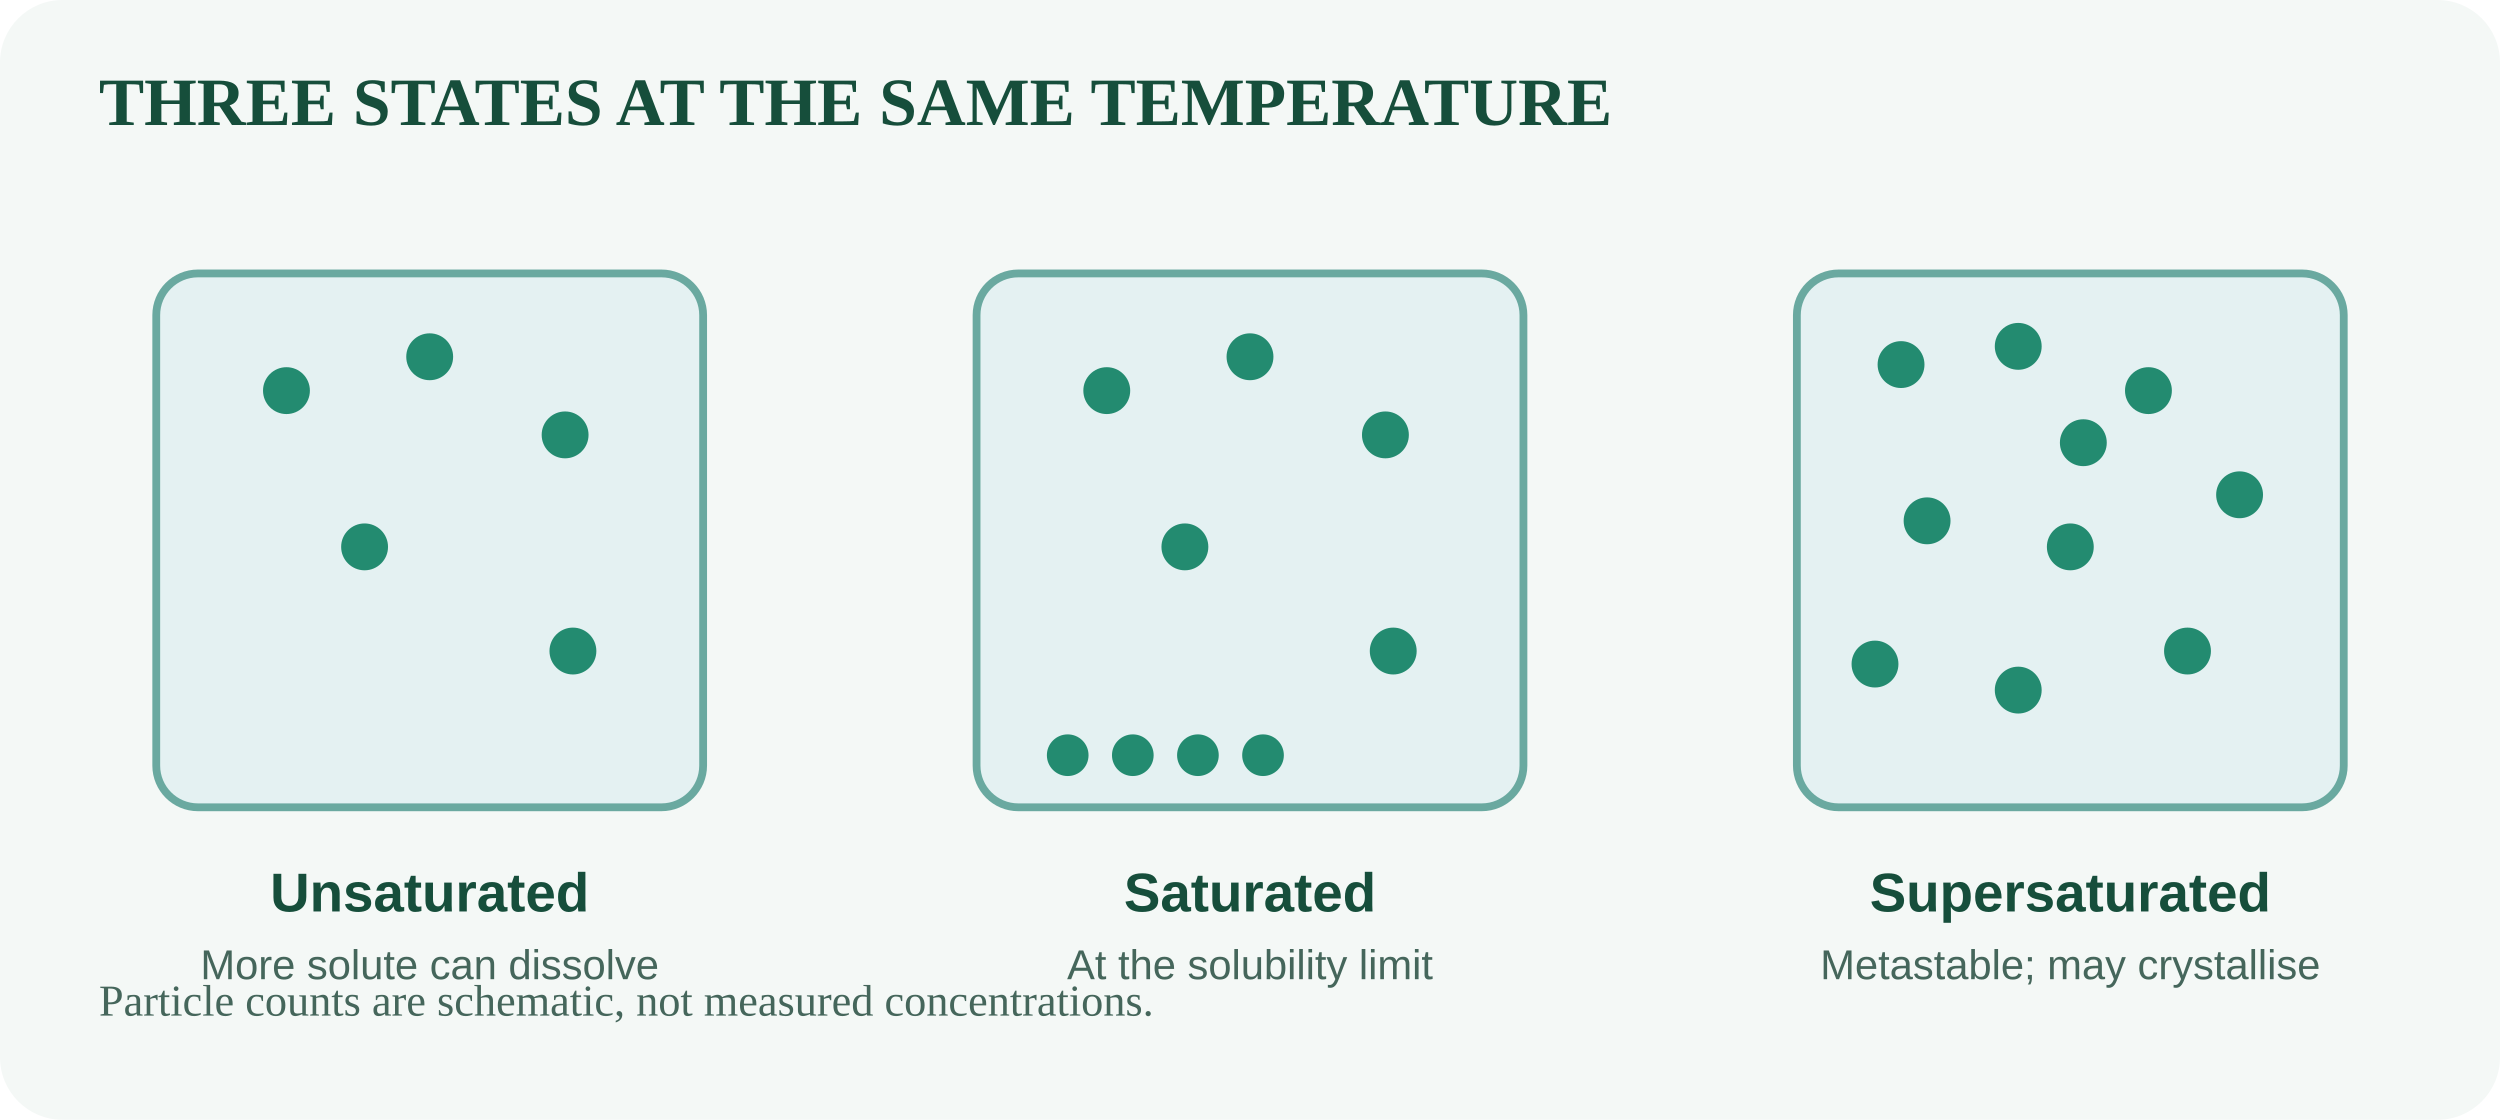
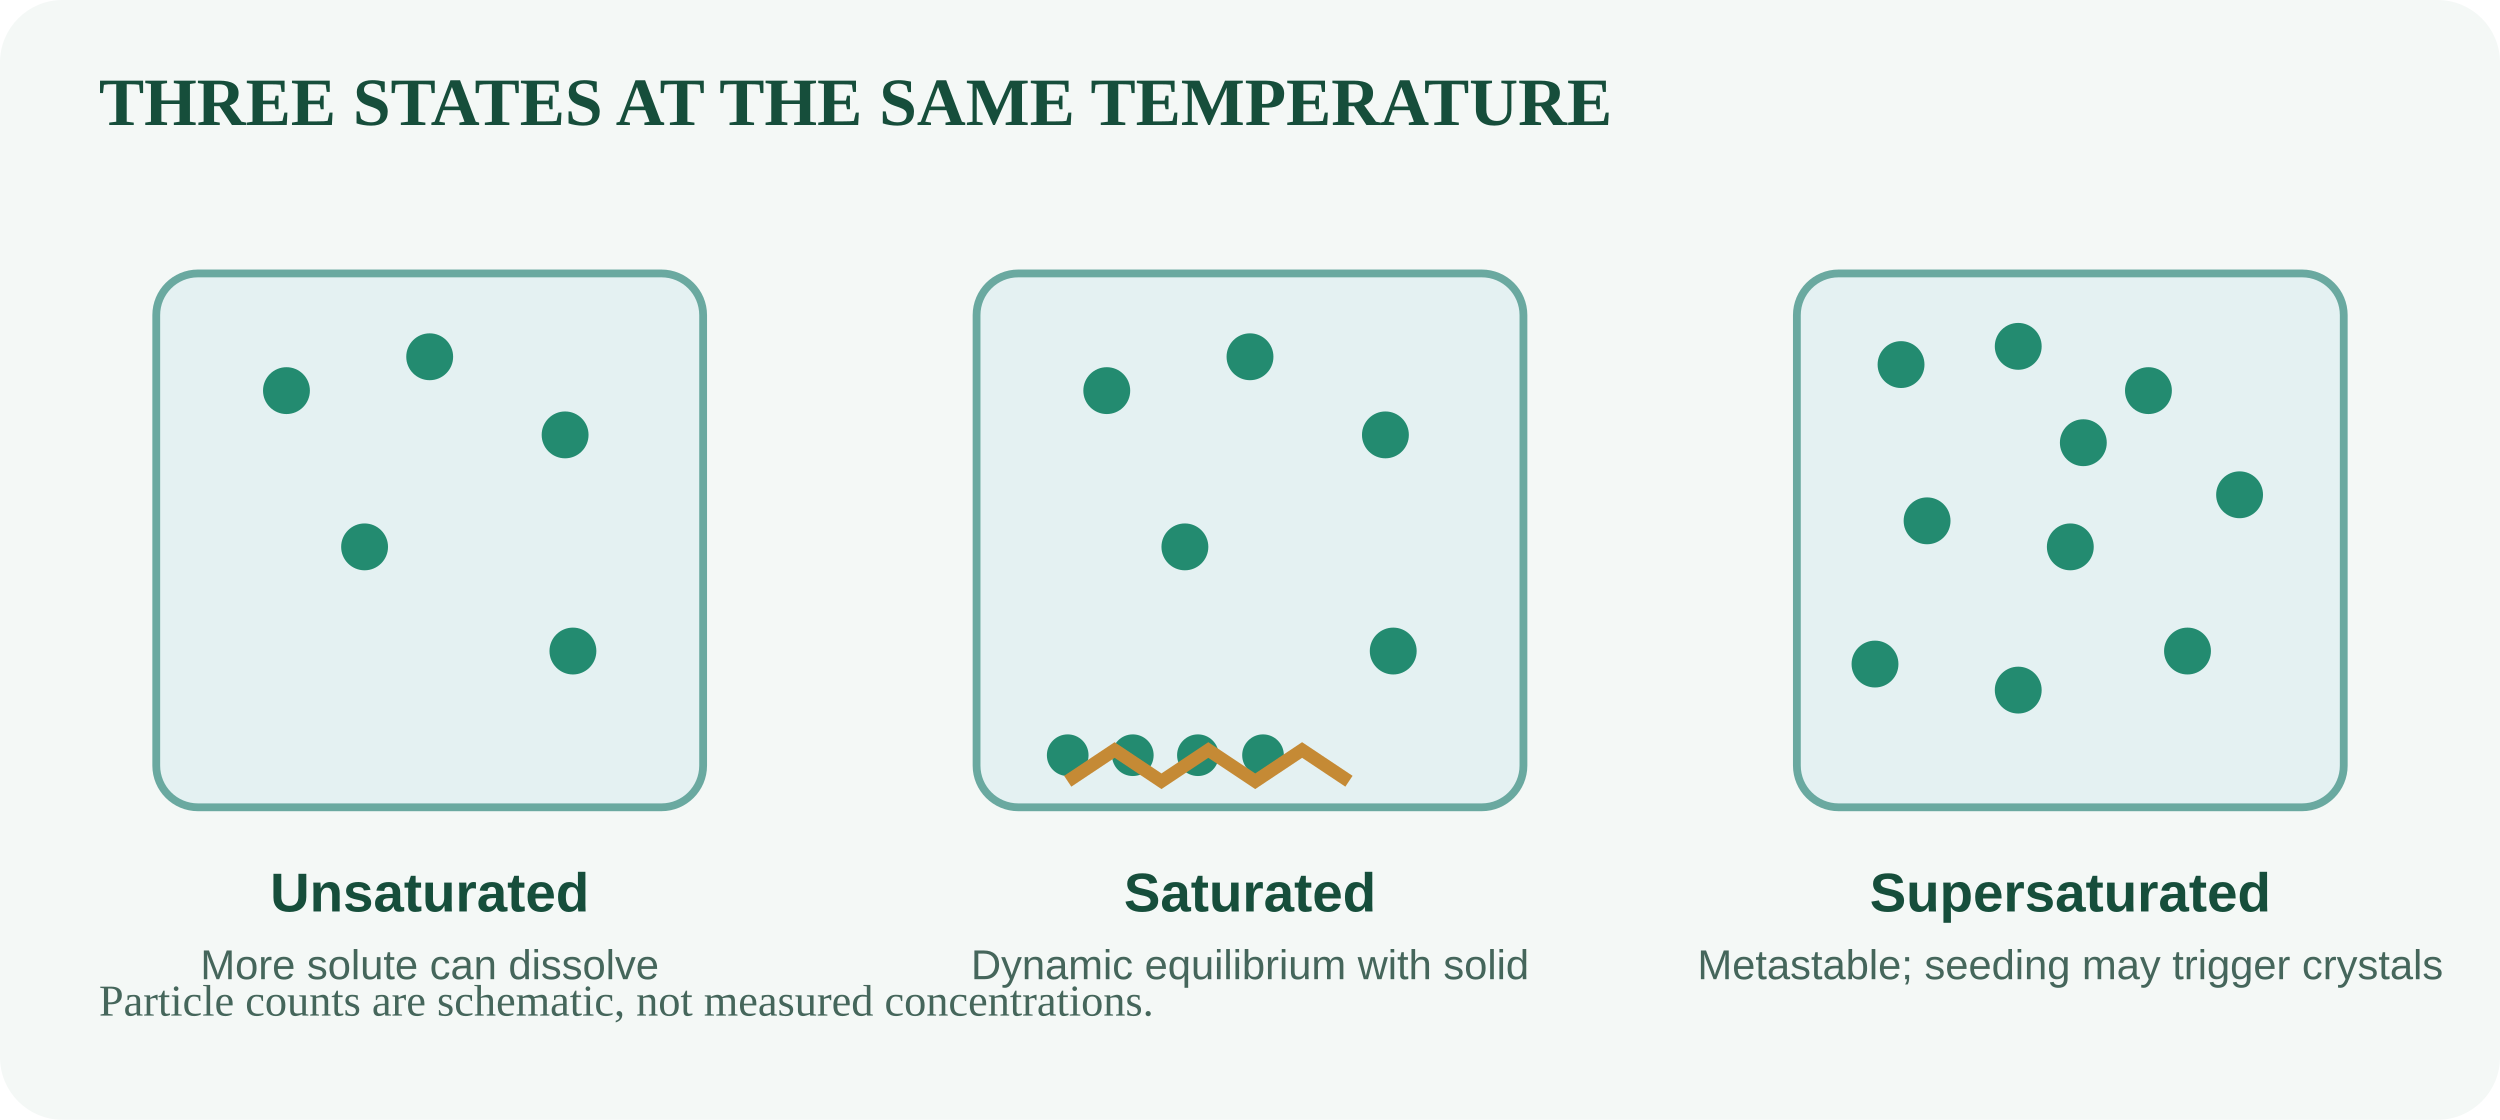
<svg xmlns="http://www.w3.org/2000/svg" viewBox="0 0 960 430" role="img" aria-labelledby="t d">
  <rect width="960" height="430" rx="24" fill="#f4f8f6" />
  <text x="38" y="48" font-size="26" font-weight="700" fill="#164e3b">THREE STATES AT THE SAME TEMPERATURE</text>
  <g font-family="Arial" text-anchor="middle">
    <g transform="translate(165 105)">
      <rect x="-105" y="0" width="210" height="205" rx="16" fill="#e4f1f2" stroke="#6aa9a0" stroke-width="3" />
      <g fill="#238b70">
        <circle cx="-55" cy="45" r="9" />
        <circle cx="0" cy="32" r="9" />
        <circle cx="52" cy="62" r="9" />
        <circle cx="-25" cy="105" r="9" />
        <circle cx="55" cy="145" r="9" />
      </g>
      <text y="245" font-size="21" font-weight="700" fill="#164e3b">Unsaturated</text>
      <text y="271" font-size="16" fill="#45665b">More solute can dissolve</text>
    </g>
    <g transform="translate(480 105)">
      <rect x="-105" y="0" width="210" height="205" rx="16" fill="#e4f1f2" stroke="#6aa9a0" stroke-width="3" />
      <g fill="#238b70">
        <circle cx="-55" cy="45" r="9" />
        <circle cx="0" cy="32" r="9" />
        <circle cx="52" cy="62" r="9" />
        <circle cx="-25" cy="105" r="9" />
        <circle cx="55" cy="145" r="9" />
        <circle cx="-70" cy="185" r="8" />
        <circle cx="-45" cy="185" r="8" />
        <circle cx="-20" cy="185" r="8" />
        <circle cx="5" cy="185" r="8" />
      </g>
+       <path d="M-70 195 l18 -12 18 12 18 -12 18 12 18 -12 18 12" fill="none" stroke="#c58a35" stroke-width="5" />
      <text y="245" font-size="21" font-weight="700" fill="#164e3b">Saturated</text>
-       <text y="271" font-size="16" fill="#45665b">At the solubility limit</text>
+       <text y="271" font-size="16" fill="#45665b">Dynamic equilibrium with solid</text>
    </g>
    <g transform="translate(795 105)">
      <rect x="-105" y="0" width="210" height="205" rx="16" fill="#e4f1f2" stroke="#6aa9a0" stroke-width="3" />
      <g fill="#238b70">
        <circle cx="-65" cy="35" r="9" />
        <circle cx="-20" cy="28" r="9" />
        <circle cx="30" cy="45" r="9" />
        <circle cx="65" cy="85" r="9" />
        <circle cx="-55" cy="95" r="9" />
        <circle cx="0" cy="105" r="9" />
        <circle cx="45" cy="145" r="9" />
        <circle cx="-20" cy="160" r="9" />
        <circle cx="5" cy="65" r="9" />
        <circle cx="-75" cy="150" r="9" />
      </g>
      <text y="245" font-size="21" font-weight="700" fill="#164e3b">Supersaturated</text>
-       <text y="271" font-size="16" fill="#45665b">Metastable; may crystallise</text>
+       <text y="271" font-size="16" fill="#45665b">Metastable; seeding may trigger crystals</text>
    </g>
  </g>
  <text x="38" y="390" font-size="17" fill="#45665b">Particle counts are schematic, not measured concentrations.</text>
</svg>
